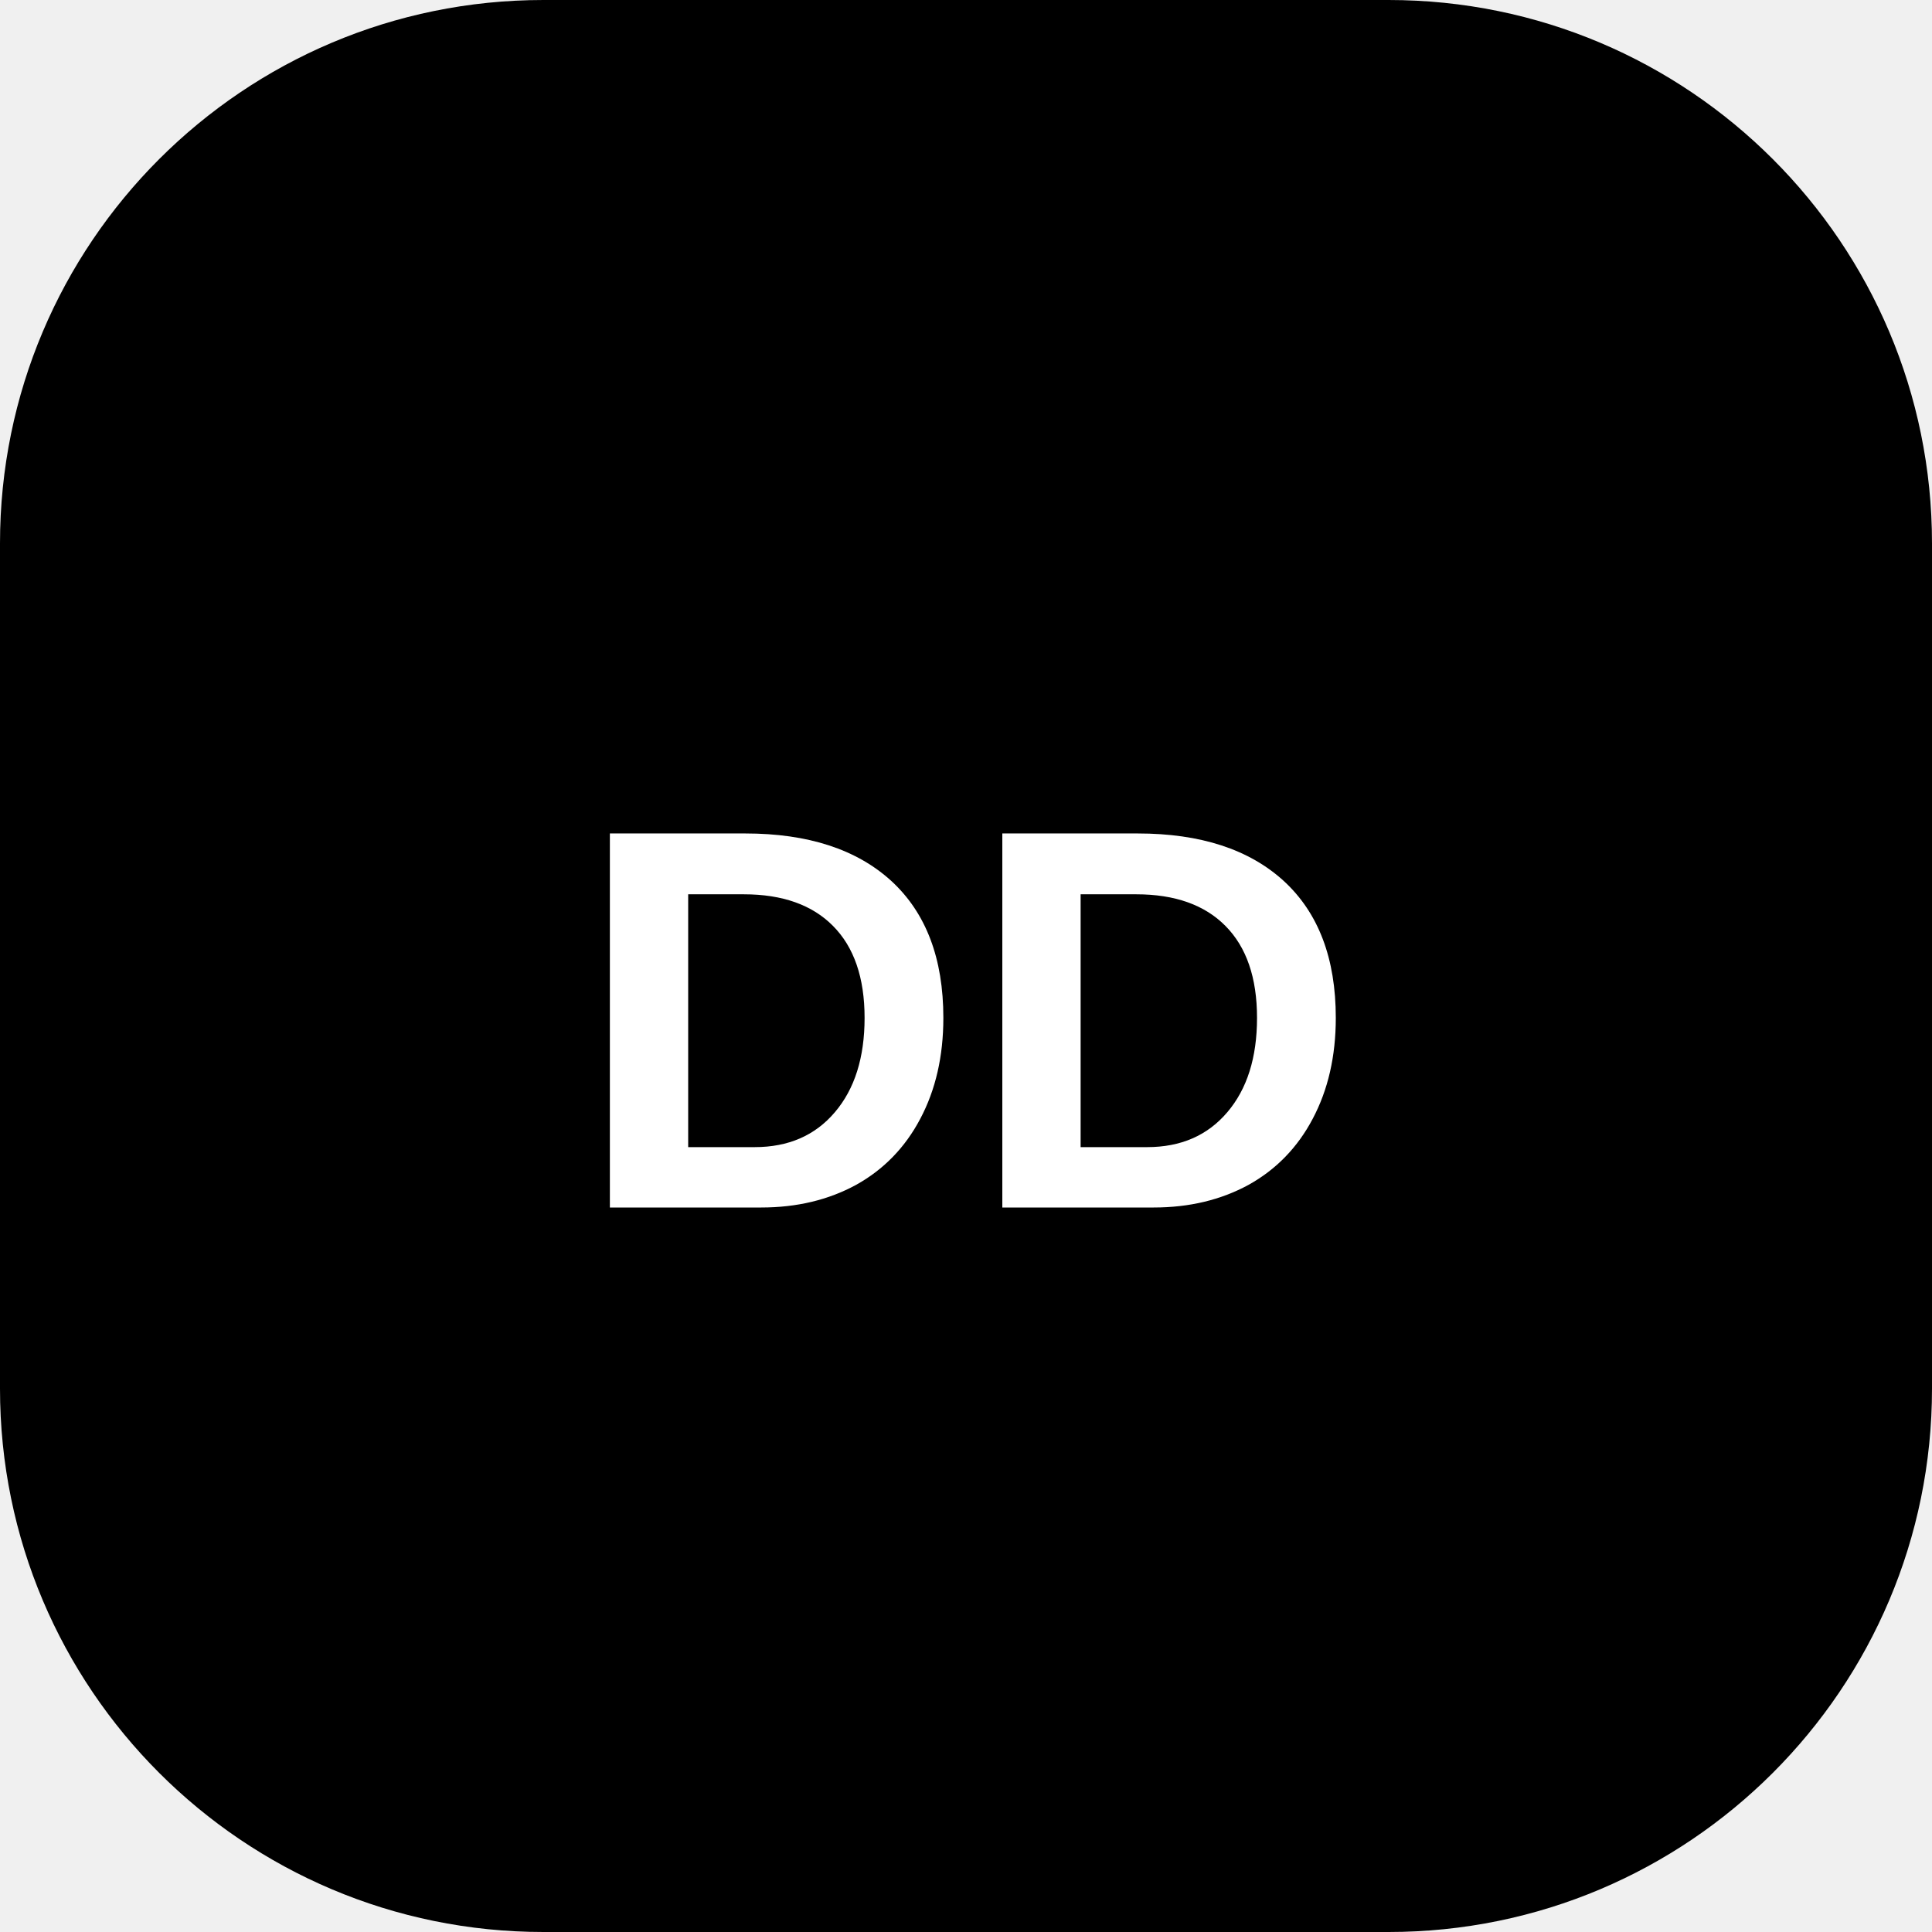
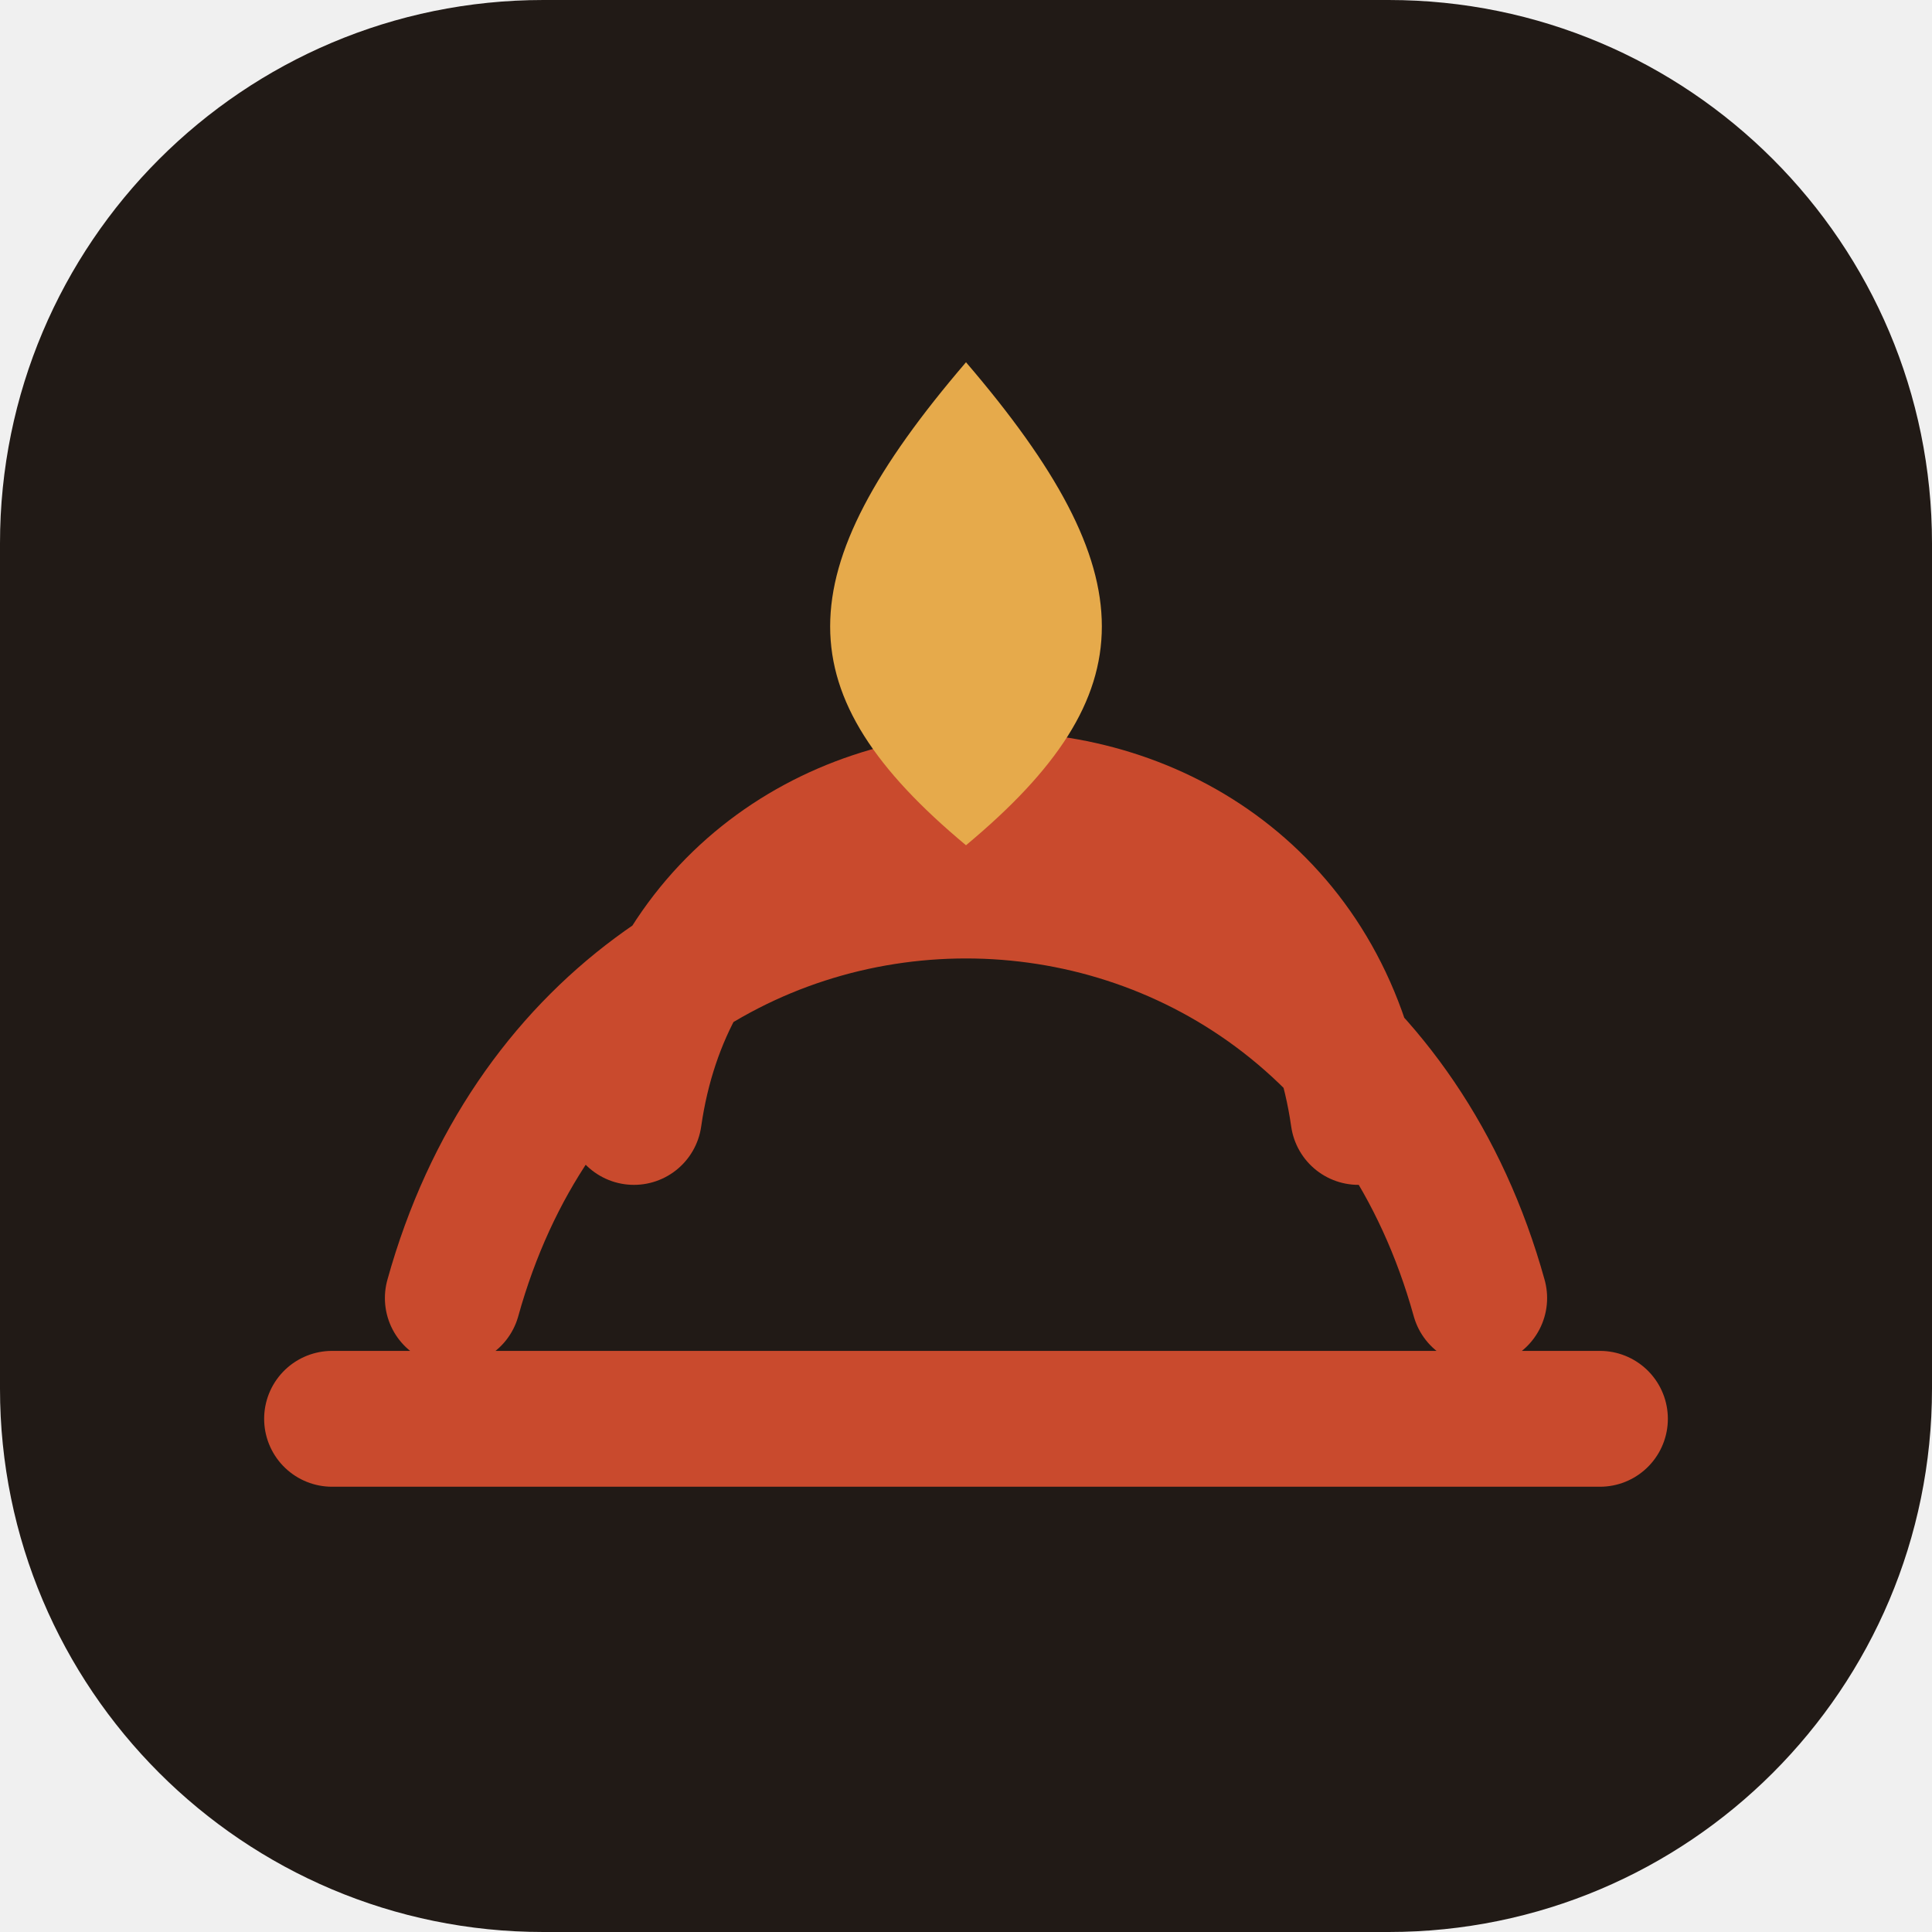
<svg xmlns="http://www.w3.org/2000/svg" viewBox="0 0 64 64">
-   <rect width="64" height="64" rx="18" fill="ACCENT" />
-   <text x="32" y="40" text-anchor="middle" font-family="Arial" font-weight="800" font-size="18" fill="white">DD</text>
+   <rect width="64" height="64" rx="18" fill="#211a16" />
+   <path d="M15 43c5-18 29-18 34 0M21 37c2-14 22-14 24 0M11 47h42" fill="none" stroke="#c94a2d" stroke-width="4.5" stroke-linecap="round" />
+   <path d="M32 12c6 7 6 11 0 16-6-5-6-9 0-16Z" fill="#e6aa4b" />
</svg>
